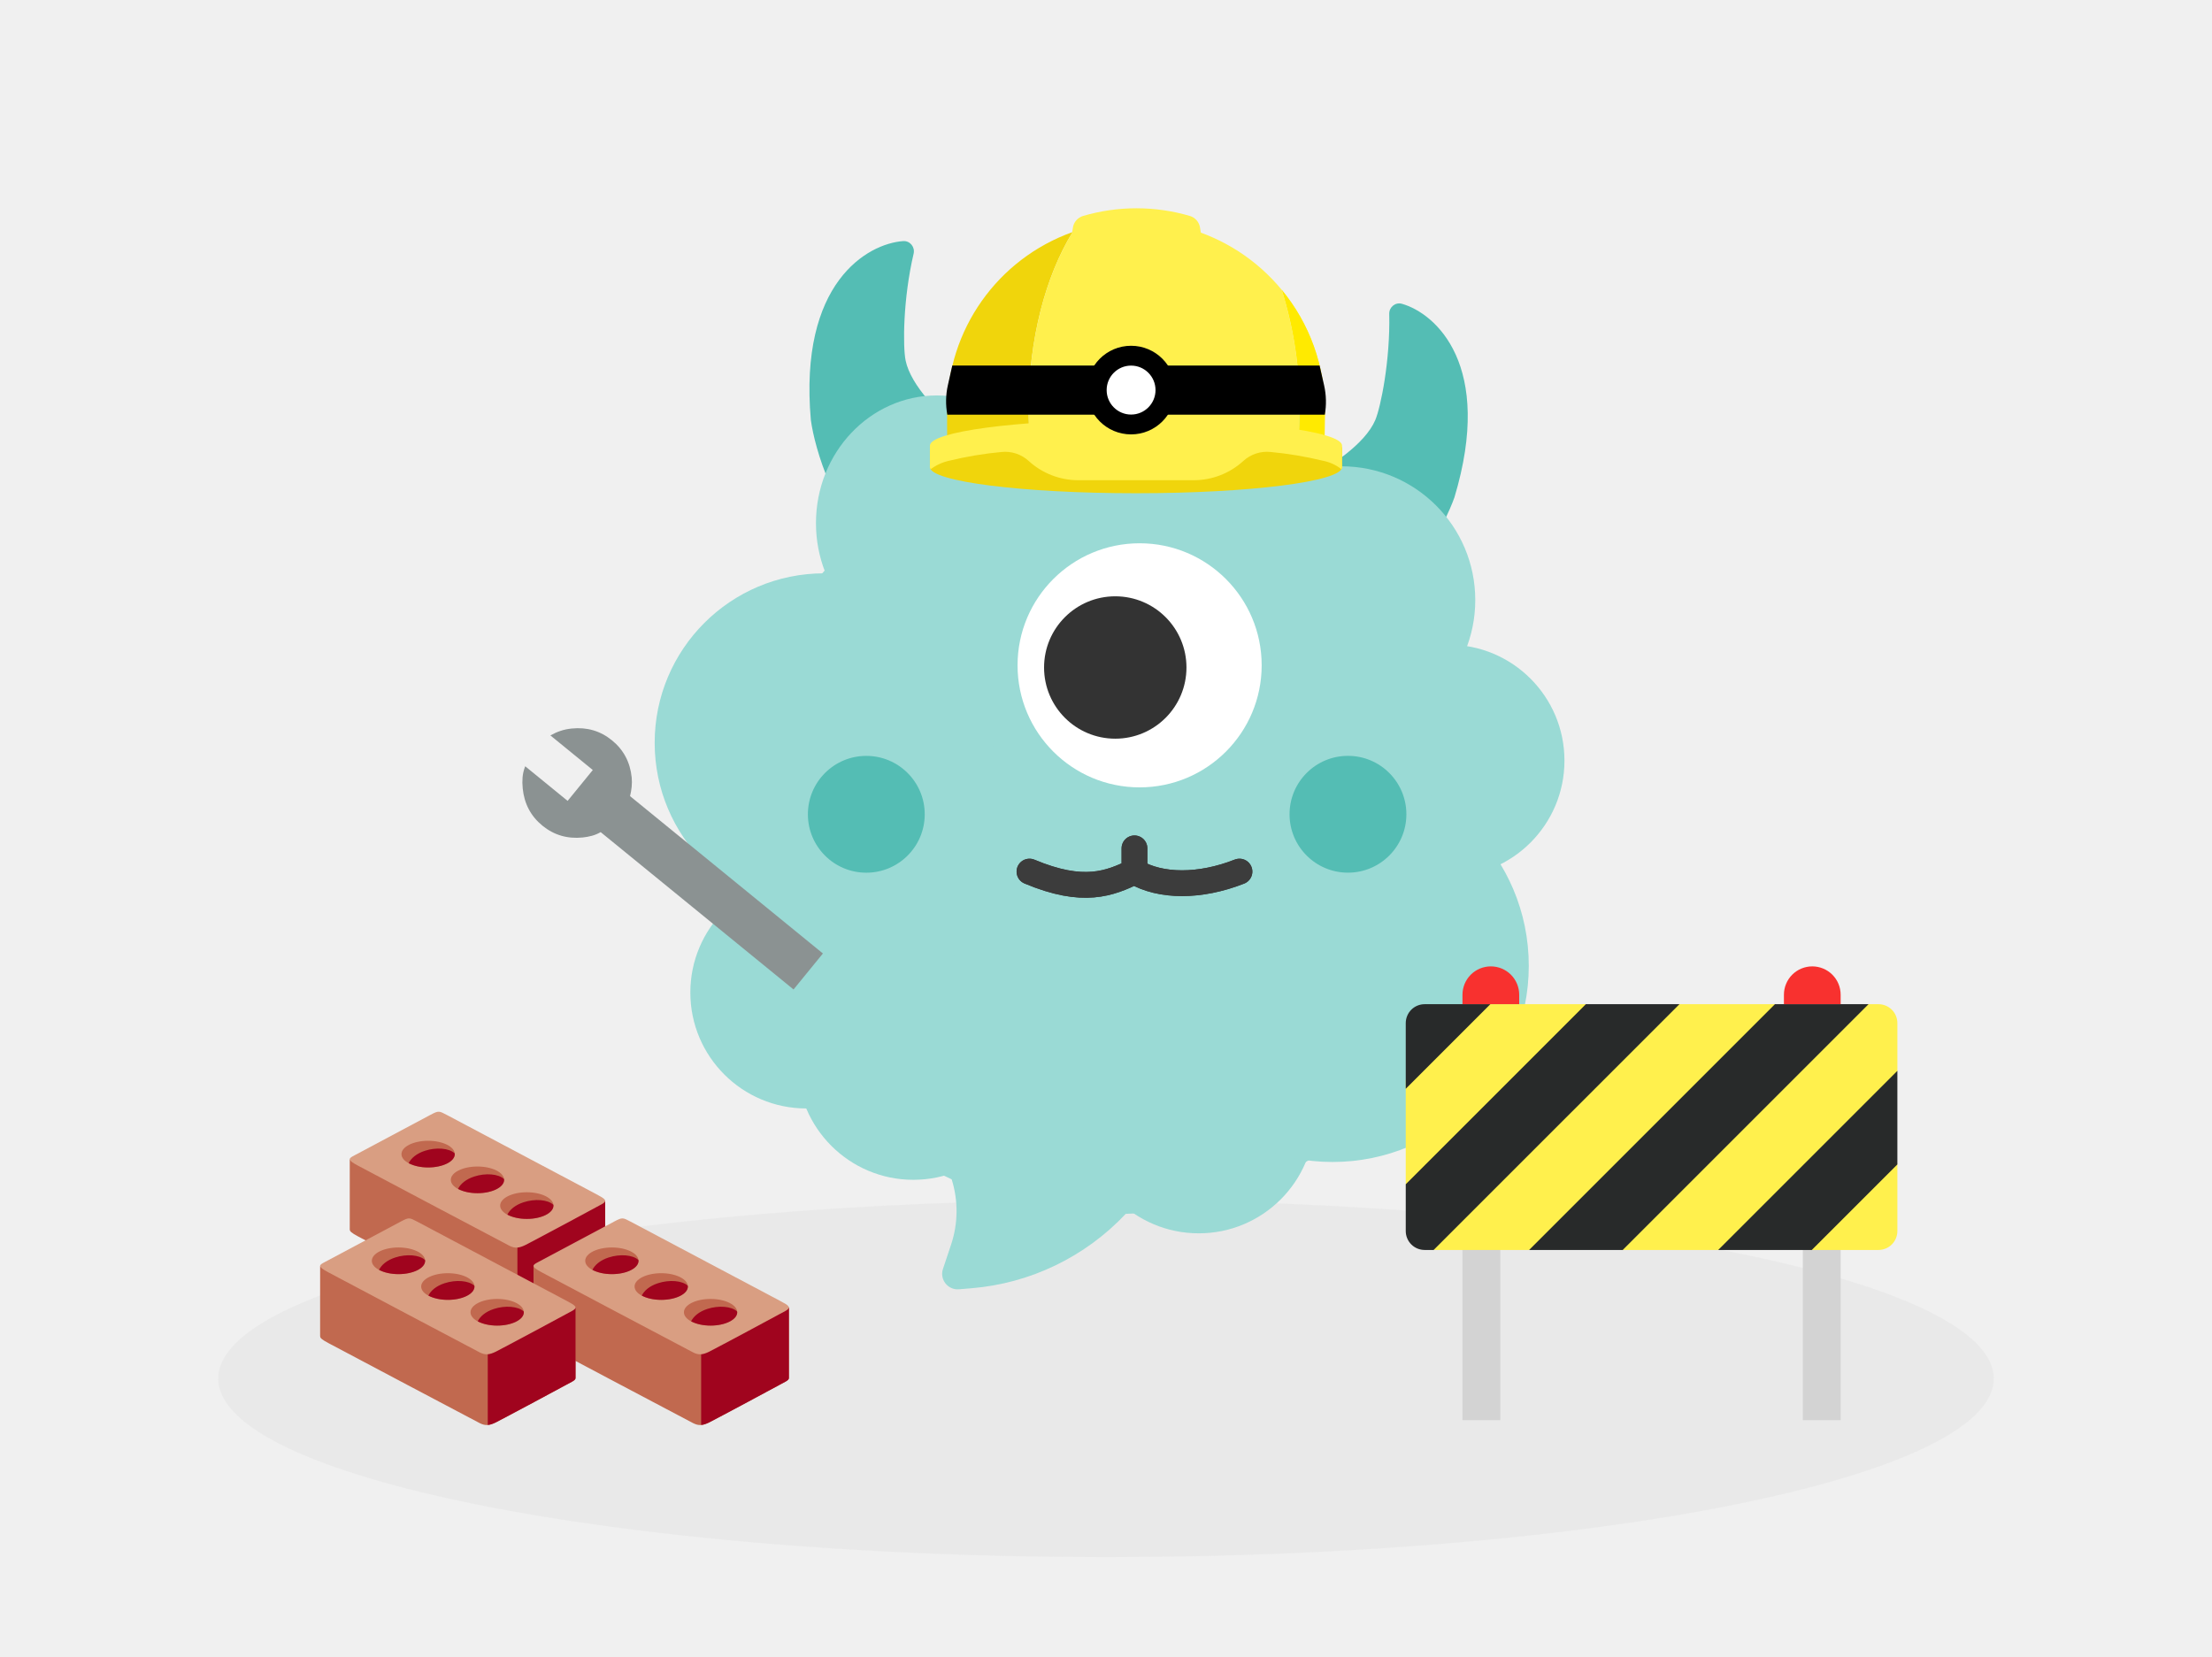
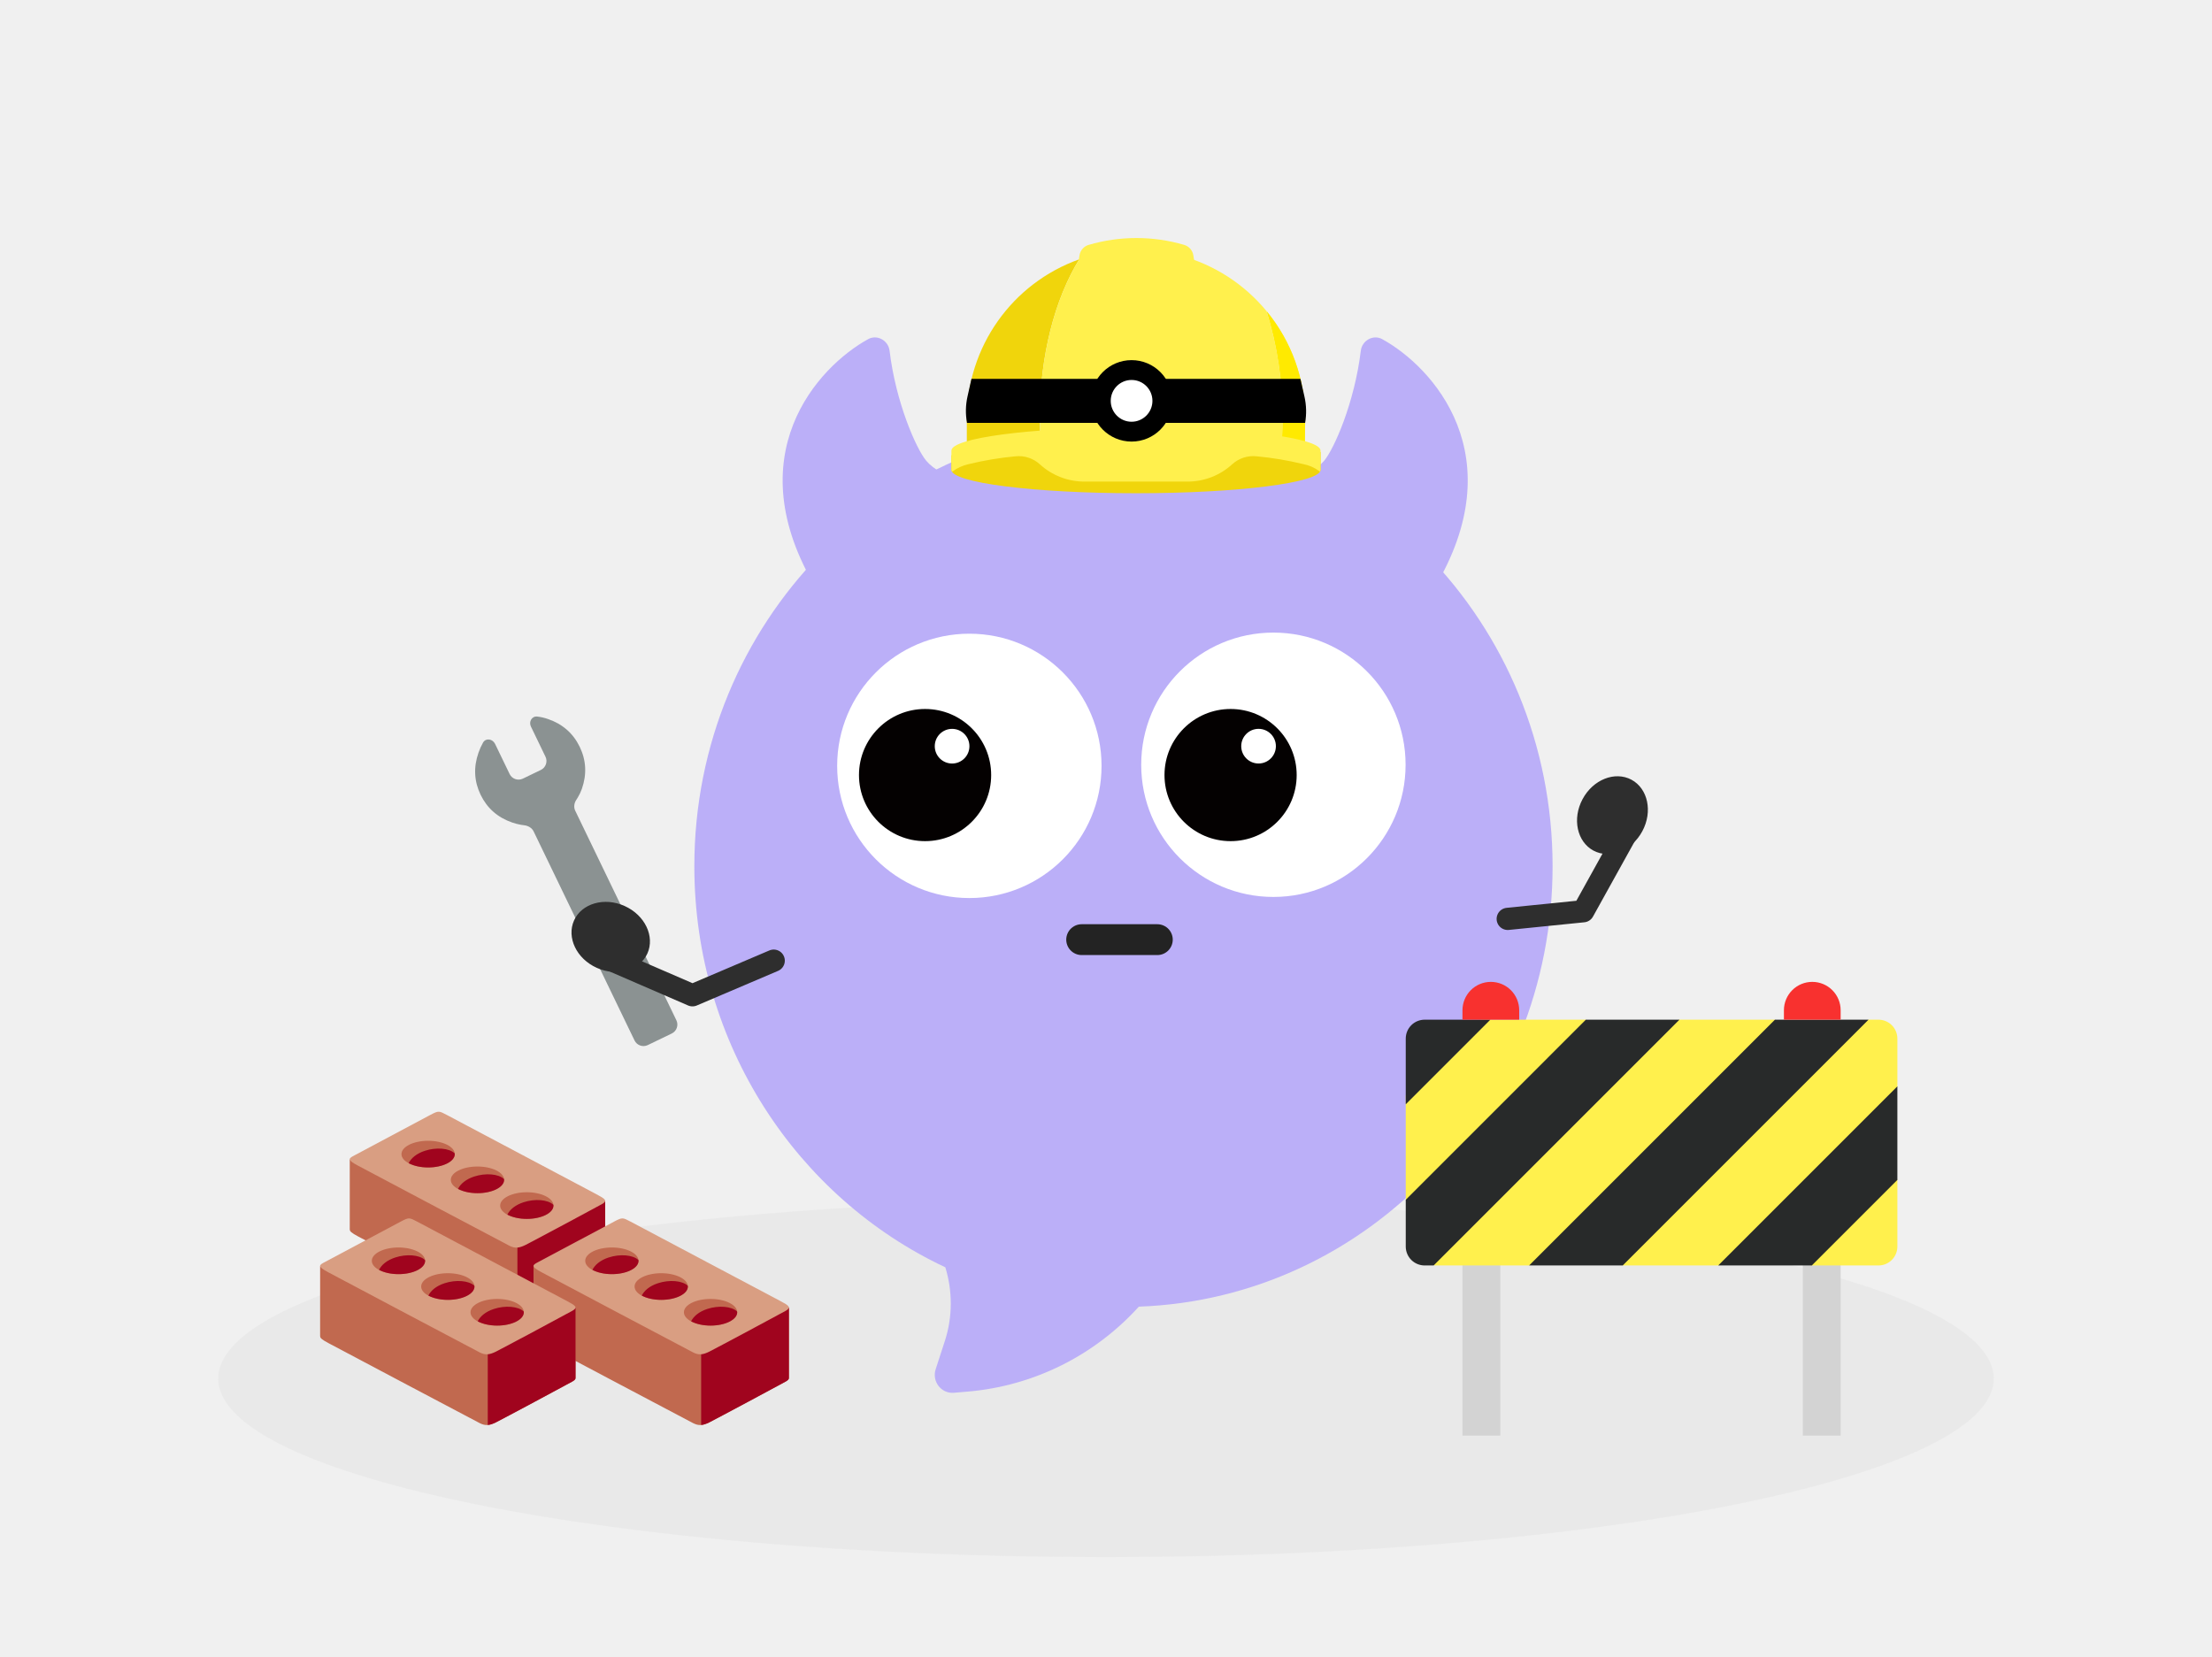
<svg xmlns="http://www.w3.org/2000/svg" width="223" height="167" viewBox="0 0 223 167" fill="none">
  <ellipse opacity="0.4" cx="111.5" cy="139" rx="89.5" ry="18" fill="#D9D9D9" fill-opacity="0.7" />
-   <g clip-path="url(#clip0_7429_42647)">
-     <path d="M35.261 116.907L61.009 121.095V128.196H61.006C61.015 128.305 60.912 128.411 60.683 128.541C60.152 128.842 53.5 132.402 52.975 132.66C52.322 132.98 51.923 133.02 51.364 132.742C50.907 132.514 37.315 125.312 36.076 124.653C35.446 124.318 35.239 124.134 35.273 123.982H35.26L35.261 116.907Z" fill="#C1694F" />
-     <path d="M61.009 121.095V128.195H61.006C61.015 128.304 60.912 128.411 60.683 128.541C60.152 128.842 53.5 132.402 52.975 132.659C52.66 132.814 52.405 132.9 52.162 132.919V121.095H61.009Z" fill="#A0041E" />
-     <path d="M45.05 112.419C44.264 112.012 44.237 111.961 43.407 112.402C42.578 112.843 36.216 116.235 35.748 116.484C35.154 116.801 34.936 116.915 36.076 117.522C37.315 118.18 50.907 125.383 51.364 125.61C51.923 125.888 52.322 125.849 52.975 125.528C53.5 125.271 60.152 121.711 60.683 121.409C61.282 121.07 61.035 120.894 60.121 120.409L45.05 112.419Z" fill="#D99E82" />
-     <path d="M53.11 122.9C51.626 122.9 50.423 122.298 50.423 121.556C50.423 120.814 51.626 120.212 53.11 120.212C54.594 120.212 55.797 120.814 55.797 121.556C55.797 122.298 54.594 122.9 53.11 122.9Z" fill="#C1694F" />
-     <path d="M52.779 121.222C53.925 120.845 55.227 120.952 55.779 121.469C55.783 121.498 55.797 121.526 55.797 121.555C55.797 122.297 54.594 122.899 53.11 122.899C52.334 122.899 51.64 122.732 51.15 122.469C51.393 121.964 51.943 121.496 52.779 121.222Z" fill="#A0041E" />
+   <g clip-path="url(#clip0_1863_50408)">
+     <path d="M35.261 116.906L61.01 121.094V128.195H61.007C61.016 128.304 60.913 128.41 60.683 128.54C60.152 128.841 53.5 132.401 52.976 132.659C52.322 132.979 51.923 133.019 51.365 132.741C50.907 132.513 37.315 125.311 36.077 124.653C35.446 124.317 35.239 124.133 35.274 123.981H35.261L35.261 116.906Z" fill="#C1694F" />
+     <path d="M61.01 121.096V128.196H61.007C61.016 128.305 60.913 128.412 60.683 128.542C60.152 128.843 53.5 132.402 52.976 132.66C52.66 132.815 52.405 132.901 52.162 132.92V121.096H61.01Z" fill="#A0041E" />
+     <path d="M45.05 112.419C44.265 112.012 44.238 111.961 43.408 112.402C42.578 112.843 36.217 116.235 35.749 116.484C35.154 116.801 34.936 116.915 36.077 117.522C37.315 118.18 50.907 125.383 51.364 125.61C51.923 125.888 52.322 125.849 52.976 125.528C53.5 125.271 60.152 121.711 60.683 121.409C61.282 121.07 61.035 120.894 60.122 120.409L45.05 112.419Z" fill="#D99E82" />
+     <path d="M53.11 122.899C51.626 122.899 50.423 122.297 50.423 121.555C50.423 120.813 51.626 120.211 53.11 120.211C54.594 120.211 55.797 120.813 55.797 121.555C55.797 122.297 54.594 122.899 53.11 122.899Z" fill="#C1694F" />
+     <path d="M52.779 121.221C53.925 120.844 55.227 120.951 55.779 121.468C55.783 121.497 55.797 121.525 55.797 121.554C55.797 122.297 54.594 122.898 53.11 122.898C52.334 122.898 51.64 122.731 51.15 122.468C51.393 121.963 51.943 121.495 52.779 121.221Z" fill="#A0041E" />
    <path d="M48.135 120.305C46.651 120.305 45.448 119.703 45.448 118.961C45.448 118.219 46.651 117.617 48.135 117.617C49.619 117.617 50.822 118.219 50.822 118.961C50.822 119.703 49.619 120.305 48.135 120.305Z" fill="#C1694F" />
-     <path d="M47.804 118.628C48.95 118.251 50.253 118.358 50.805 118.875C50.808 118.905 50.822 118.932 50.822 118.962C50.822 119.704 49.619 120.306 48.135 120.306C47.359 120.306 46.665 120.138 46.175 119.875C46.418 119.37 46.968 118.903 47.804 118.628Z" fill="#A0041E" />
+     <path d="M47.804 118.627C48.95 118.25 50.253 118.357 50.805 118.875C50.808 118.904 50.822 118.931 50.822 118.961C50.822 119.703 49.619 120.305 48.135 120.305C47.359 120.305 46.665 120.137 46.175 119.874C46.418 119.369 46.968 118.902 47.804 118.627Z" fill="#A0041E" />
    <path d="M43.161 117.711C41.677 117.711 40.474 117.11 40.474 116.367C40.474 115.625 41.677 115.023 43.161 115.023C44.645 115.023 45.848 115.625 45.848 116.367C45.848 117.11 44.645 117.711 43.161 117.711Z" fill="#C1694F" />
    <path d="M42.83 116.033C43.976 115.656 45.278 115.764 45.83 116.281C45.834 116.31 45.848 116.338 45.848 116.367C45.848 117.109 44.645 117.711 43.161 117.711C42.384 117.711 41.691 117.544 41.2 117.281C41.444 116.775 41.993 116.308 42.83 116.033Z" fill="#A0041E" />
  </g>
-   <g clip-path="url(#clip1_7429_42647)">
+   <g clip-path="url(#clip1_1863_50408)">
    <path d="M53.786 127.664L79.534 131.852V138.953H79.531C79.54 139.061 79.437 139.168 79.208 139.298C78.677 139.599 72.025 143.159 71.5 143.417C70.847 143.737 70.448 143.777 69.889 143.498C69.432 143.271 55.84 136.068 54.601 135.41C53.971 135.075 53.764 134.891 53.798 134.739H53.785L53.786 127.664Z" fill="#C1694F" />
-     <path d="M79.534 131.852V138.952H79.531C79.54 139.061 79.437 139.168 79.208 139.298C78.677 139.599 72.025 143.158 71.5 143.416C71.185 143.571 70.93 143.656 70.686 143.676V131.852H79.534Z" fill="#A0041E" />
-     <path d="M63.575 123.176C62.789 122.769 62.762 122.718 61.932 123.159C61.103 123.6 54.741 126.992 54.273 127.241C53.678 127.558 53.461 127.672 54.601 128.279C55.84 128.937 69.432 136.139 69.889 136.367C70.448 136.645 70.847 136.605 71.5 136.285C72.025 136.028 78.677 132.468 79.208 132.166C79.807 131.827 79.56 131.651 78.646 131.166L63.575 123.176Z" fill="#D99E82" />
-     <path d="M71.635 133.656C70.151 133.656 68.948 133.055 68.948 132.313C68.948 131.57 70.151 130.969 71.635 130.969C73.119 130.969 74.322 131.57 74.322 132.313C74.322 133.055 73.119 133.656 71.635 133.656Z" fill="#C1694F" />
-     <path d="M71.304 131.978C72.45 131.602 73.752 131.709 74.304 132.226C74.308 132.255 74.322 132.283 74.322 132.312C74.322 133.054 73.119 133.656 71.635 133.656C70.858 133.656 70.165 133.489 69.674 133.226C69.918 132.721 70.468 132.253 71.304 131.978Z" fill="#A0041E" />
-     <path d="M66.66 131.062C65.176 131.062 63.973 130.46 63.973 129.718C63.973 128.976 65.176 128.374 66.66 128.374C68.144 128.374 69.347 128.976 69.347 129.718C69.347 130.46 68.144 131.062 66.66 131.062Z" fill="#C1694F" />
-     <path d="M66.329 129.385C67.475 129.008 68.778 129.115 69.33 129.632C69.333 129.662 69.347 129.689 69.347 129.719C69.347 130.461 68.144 131.062 66.66 131.062C65.884 131.062 65.19 130.895 64.7 130.632C64.943 130.127 65.493 129.659 66.329 129.385Z" fill="#A0041E" />
-     <path d="M61.685 128.468C60.202 128.468 58.998 127.866 58.998 127.124C58.998 126.382 60.202 125.78 61.685 125.78C63.169 125.78 64.373 126.382 64.373 127.124C64.373 127.866 63.169 128.468 61.685 128.468Z" fill="#C1694F" />
-     <path d="M61.355 126.79C62.501 126.413 63.803 126.521 64.355 127.038C64.359 127.067 64.373 127.095 64.373 127.124C64.373 127.866 63.17 128.468 61.685 128.468C60.909 128.468 60.216 128.3 59.725 128.037C59.968 127.532 60.518 127.065 61.355 126.79Z" fill="#A0041E" />
+     <path d="M79.534 131.854V138.954H79.531C79.54 139.063 79.437 139.17 79.208 139.3C78.677 139.601 72.025 143.16 71.5 143.418C71.185 143.573 70.93 143.658 70.686 143.678V131.854H79.534Z" fill="#A0041E" />
+     <path d="M63.575 123.177C62.789 122.77 62.762 122.718 61.932 123.16C61.103 123.601 54.741 126.993 54.273 127.242C53.678 127.559 53.461 127.673 54.601 128.279C55.84 128.938 69.432 136.14 69.889 136.368C70.448 136.646 70.847 136.606 71.5 136.286C72.025 136.029 78.677 132.469 79.208 132.167C79.807 131.828 79.56 131.652 78.646 131.167L63.575 123.177Z" fill="#D99E82" />
+     <path d="M71.634 133.656C70.15 133.656 68.947 133.055 68.947 132.313C68.947 131.57 70.15 130.969 71.634 130.969C73.118 130.969 74.321 131.57 74.321 132.313C74.321 133.055 73.118 133.656 71.634 133.656Z" fill="#C1694F" />
+     <path d="M71.303 131.978C72.449 131.602 73.752 131.709 74.304 132.226C74.307 132.255 74.321 132.283 74.321 132.312C74.321 133.054 73.118 133.656 71.634 133.656C70.858 133.656 70.164 133.489 69.674 133.226C69.917 132.721 70.467 132.253 71.303 131.978Z" fill="#A0041E" />
+     <path d="M66.66 131.063C65.176 131.063 63.973 130.461 63.973 129.719C63.973 128.977 65.176 128.375 66.66 128.375C68.144 128.375 69.347 128.977 69.347 129.719C69.347 130.461 68.144 131.063 66.66 131.063Z" fill="#C1694F" />
+     <path d="M66.329 129.385C67.475 129.008 68.777 129.115 69.329 129.632C69.333 129.662 69.347 129.689 69.347 129.719C69.347 130.461 68.144 131.062 66.66 131.062C65.883 131.062 65.189 130.895 64.699 130.632C64.943 130.127 65.493 129.659 66.329 129.385Z" fill="#A0041E" />
+     <path d="M61.685 128.469C60.201 128.469 58.998 127.867 58.998 127.125C58.998 126.383 60.201 125.781 61.685 125.781C63.169 125.781 64.372 126.383 64.372 127.125C64.372 127.867 63.169 128.469 61.685 128.469Z" fill="#C1694F" />
+     <path d="M61.354 126.791C62.5 126.414 63.802 126.521 64.355 127.039C64.358 127.068 64.372 127.096 64.372 127.125C64.372 127.867 63.169 128.469 61.685 128.469C60.909 128.469 60.216 128.301 59.725 128.038C59.968 127.533 60.518 127.066 61.354 126.791Z" fill="#A0041E" />
  </g>
-   <g clip-path="url(#clip2_7429_42647)">
+   <g clip-path="url(#clip2_1863_50408)">
    <path d="M32.273 127.664L58.022 131.852V138.953H58.019C58.027 139.061 57.924 139.168 57.695 139.298C57.164 139.599 50.512 143.159 49.987 143.417C49.334 143.737 48.935 143.777 48.376 143.498C47.919 143.271 34.327 136.068 33.088 135.41C32.458 135.075 32.251 134.891 32.286 134.739H32.272L32.273 127.664Z" fill="#C1694F" />
-     <path d="M58.022 131.852V138.952H58.019C58.027 139.061 57.924 139.168 57.695 139.298C57.164 139.599 50.512 143.158 49.987 143.416C49.672 143.571 49.417 143.656 49.174 143.676V131.852H58.022Z" fill="#A0041E" />
-     <path d="M42.062 123.176C41.276 122.769 41.249 122.718 40.42 123.159C39.59 123.6 33.228 126.992 32.76 127.241C32.166 127.558 31.948 127.672 33.088 128.279C34.327 128.937 47.919 136.139 48.376 136.367C48.935 136.645 49.334 136.605 49.987 136.285C50.512 136.028 57.164 132.468 57.695 132.166C58.294 131.827 58.047 131.651 57.133 131.166L42.062 123.176Z" fill="#D99E82" />
+     <path d="M58.022 131.854V138.954H58.019C58.027 139.063 57.924 139.17 57.695 139.3C57.164 139.601 50.512 143.16 49.987 143.418C49.672 143.573 49.417 143.658 49.174 143.678V131.854H58.022Z" fill="#A0041E" />
+     <path d="M42.062 123.177C41.276 122.77 41.249 122.718 40.42 123.16C39.59 123.601 33.228 126.993 32.76 127.242C32.166 127.559 31.948 127.673 33.088 128.279C34.327 128.938 47.919 136.14 48.376 136.368C48.935 136.646 49.334 136.606 49.987 136.286C50.512 136.029 57.164 132.469 57.695 132.167C58.294 131.828 58.047 131.652 57.133 131.167L42.062 123.177Z" fill="#D99E82" />
    <path d="M50.122 133.656C48.638 133.656 47.435 133.055 47.435 132.313C47.435 131.57 48.638 130.969 50.122 130.969C51.606 130.969 52.809 131.57 52.809 132.313C52.809 133.055 51.606 133.656 50.122 133.656Z" fill="#C1694F" />
-     <path d="M49.791 131.978C50.937 131.602 52.239 131.709 52.792 132.226C52.795 132.255 52.809 132.283 52.809 132.312C52.809 133.054 51.606 133.656 50.122 133.656C49.346 133.656 48.652 133.489 48.162 133.226C48.405 132.721 48.955 132.253 49.791 131.978Z" fill="#A0041E" />
-     <path d="M45.148 131.062C43.663 131.062 42.46 130.46 42.46 129.718C42.46 128.976 43.663 128.374 45.148 128.374C46.632 128.374 47.834 128.976 47.834 129.718C47.834 130.46 46.632 131.062 45.148 131.062Z" fill="#C1694F" />
-     <path d="M44.817 129.385C45.962 129.008 47.265 129.115 47.817 129.632C47.821 129.662 47.834 129.689 47.834 129.719C47.834 130.461 46.632 131.062 45.148 131.062C44.371 131.062 43.677 130.895 43.187 130.632C43.43 130.127 43.98 129.659 44.817 129.385Z" fill="#A0041E" />
-     <path d="M40.173 128.468C38.689 128.468 37.486 127.866 37.486 127.124C37.486 126.382 38.689 125.78 40.173 125.78C41.657 125.78 42.86 126.382 42.86 127.124C42.86 127.866 41.657 128.468 40.173 128.468Z" fill="#C1694F" />
-     <path d="M39.842 126.79C40.988 126.413 42.29 126.521 42.842 127.038C42.846 127.067 42.86 127.095 42.86 127.124C42.86 127.866 41.657 128.468 40.173 128.468C39.397 128.468 38.703 128.3 38.212 128.037C38.456 127.532 39.006 127.065 39.842 126.79Z" fill="#A0041E" />
+     <path d="M49.791 131.978C50.937 131.602 52.239 131.709 52.791 132.226C52.795 132.255 52.809 132.283 52.809 132.312C52.809 133.054 51.606 133.656 50.122 133.656C49.345 133.656 48.651 133.489 48.161 133.226C48.404 132.721 48.955 132.253 49.791 131.978Z" fill="#A0041E" />
+     <path d="M45.147 131.063C43.663 131.063 42.46 130.461 42.46 129.719C42.46 128.977 43.663 128.375 45.147 128.375C46.631 128.375 47.834 128.977 47.834 129.719C47.834 130.461 46.631 131.063 45.147 131.063Z" fill="#C1694F" />
+     <path d="M44.816 129.385C45.962 129.008 47.264 129.115 47.816 129.632C47.82 129.662 47.834 129.689 47.834 129.719C47.834 130.461 46.631 131.062 45.147 131.062C44.371 131.062 43.677 130.895 43.187 130.632C43.43 130.127 43.98 129.659 44.816 129.385Z" fill="#A0041E" />
+     <path d="M40.172 128.469C38.688 128.469 37.485 127.867 37.485 127.125C37.485 126.383 38.688 125.781 40.172 125.781C41.656 125.781 42.859 126.383 42.859 127.125C42.859 127.867 41.656 128.469 40.172 128.469Z" fill="#C1694F" />
+     <path d="M39.842 126.791C40.987 126.414 42.29 126.521 42.842 127.039C42.846 127.068 42.859 127.096 42.859 127.125C42.859 127.867 41.657 128.469 40.172 128.469C39.396 128.469 38.703 128.301 38.212 128.038C38.455 127.533 39.005 127.066 39.842 126.791Z" fill="#A0041E" />
  </g>
-   <path d="M81.746 42.355C80.52 28.513 87.454 24.555 91.074 24.307C91.751 24.274 92.261 24.917 92.106 25.577C91.029 30.152 91.018 34.962 91.295 36.333C91.811 38.889 94.851 41.941 96.994 43.488C97.693 43.993 98.087 45.55 97.526 46.206C94.643 49.578 91.616 52.728 90.51 55.797C90.241 56.544 89.281 56.926 88.712 56.372C84.102 51.888 82.153 45.311 81.746 42.355Z" fill="#54BDB4" />
-   <path d="M146.627 50.149C150.628 36.842 144.748 31.588 141.308 30.624C140.661 30.456 140.039 30.974 140.054 31.642C140.164 36.342 139.193 41.064 138.647 42.353C137.629 44.752 134.078 47.134 131.697 48.223C130.916 48.581 130.217 50.017 130.625 50.772C132.714 54.641 134.987 58.321 135.436 61.541C135.547 62.331 136.418 62.902 137.087 62.466C142.426 58.99 145.634 52.957 146.627 50.149Z" fill="#54BDB4" />
-   <path d="M112.103 44.596C133.591 44.596 151.011 62.017 151.011 83.507C151.011 104.533 134.335 121.661 113.488 122.391C109.421 126.717 103.888 129.397 97.95 129.89L96.675 129.995C95.557 130.088 94.709 129.008 95.064 127.944L95.888 125.474C96.606 123.318 96.606 121.023 95.942 118.912C82.52 112.775 73.194 99.231 73.193 83.507C73.193 62.017 90.614 44.596 112.103 44.596Z" fill="#9ADAD5" />
-   <ellipse cx="94.455" cy="52.745" rx="12.195" ry="12.874" fill="#9ADAD5" />
-   <ellipse cx="81.286" cy="100.072" rx="11.69" ry="11.691" fill="#9ADAD5" />
-   <ellipse cx="119.053" cy="53.311" rx="17.085" ry="17.086" fill="#9ADAD5" />
-   <ellipse cx="135.239" cy="60.505" rx="13.488" ry="13.489" fill="#9ADAD5" />
-   <ellipse cx="146.029" cy="76.691" rx="11.69" ry="11.691" fill="#9ADAD5" />
-   <ellipse cx="120.851" cy="112.662" rx="11.69" ry="11.691" fill="#9ADAD5" />
-   <ellipse cx="92.077" cy="107.266" rx="11.69" ry="11.691" fill="#9ADAD5" />
-   <ellipse cx="83.085" cy="74.893" rx="17.085" ry="17.086" fill="#9ADAD5" />
-   <ellipse cx="134.339" cy="97.376" rx="19.783" ry="19.784" fill="#9ADAD5" />
-   <ellipse cx="87.336" cy="82.103" rx="5.889" ry="5.889" fill="#54BDB4" />
-   <ellipse cx="135.893" cy="82.1" rx="5.889" ry="5.889" fill="#54BDB4" />
-   <path d="M124.955 87.88C120.986 89.442 117.017 89.442 114.37 87.88M114.37 85.537C114.37 87.099 114.37 87.099 114.37 87.88M114.37 87.88C111.87 89.074 109.249 90.174 103.786 87.88" stroke="#3C3C3C" stroke-width="2.6" stroke-linecap="round" stroke-linejoin="round" />
-   <path d="M124.955 87.88C120.986 89.442 117.017 89.442 114.37 87.88M114.37 85.537C114.37 87.099 114.37 87.099 114.37 87.88M114.37 87.88C111.87 89.074 109.249 90.174 103.786 87.88" stroke="#3C3C3C" stroke-width="2.6" stroke-linecap="round" stroke-linejoin="round" />
-   <ellipse cx="114.889" cy="67.083" rx="12.305" ry="12.306" fill="white" />
-   <ellipse cx="112.434" cy="67.302" rx="7.178" ry="7.178" fill="#333333" />
-   <path d="M135.305 45.093C135.305 45.093 128.974 44.156 125.629 43.887C122.416 43.629 118.61 43.48 114.525 43.48C110.441 43.48 106.635 43.629 103.423 43.887C100.077 44.159 93.747 45.461 93.747 45.461V47.096C93.747 48.55 103.051 49.732 114.525 49.732C126 49.732 135.304 48.55 135.304 47.096L135.305 45.093ZM108.137 23.396C100.549 26.1 95.483 33.284 95.482 41.338V44.036C98.19 43.389 100.95 42.989 103.73 42.84C103.711 42.319 103.702 41.797 103.701 41.276C103.704 34.198 105.412 27.829 108.137 23.396Z" fill="#F0D50C" />
-   <path d="M133.568 41.339C133.574 36.919 132.037 32.636 129.221 29.23C130.442 33.128 131.05 37.193 131.024 41.278C131.024 42.021 131.005 42.756 130.967 43.483C131.833 43.616 132.692 43.798 133.538 44.028L133.568 41.339Z" fill="#FFF04D" />
-   <path d="M133.568 41.339C133.574 36.919 132.037 32.636 129.221 29.23C130.442 33.128 131.05 37.193 131.024 41.278C131.024 42.021 131.005 42.756 130.967 43.483C131.833 43.616 132.692 43.798 133.538 44.028L133.568 41.339Z" fill="#FFEA00" />
-   <path d="M129.221 29.229C124.119 23.044 115.692 20.714 108.138 23.397C105.411 27.83 103.704 34.199 103.704 41.278C103.704 41.803 103.713 42.324 103.733 42.842C106.568 42.623 109.851 42.487 113.366 42.463H114.527C120.026 42.397 125.521 42.739 130.969 43.487C131.006 42.76 131.025 42.025 131.026 41.282C131.052 37.195 130.443 33.129 129.221 29.229Z" fill="#FFF04D" />
-   <path d="M122.185 30.488L120.978 22.945C120.936 22.674 120.818 22.419 120.637 22.212C120.456 22.005 120.221 21.853 119.957 21.774C116.441 20.742 112.702 20.742 109.185 21.774C108.922 21.853 108.686 22.005 108.506 22.212C108.325 22.419 108.207 22.674 108.165 22.945L106.957 30.488M114.527 42.302H113.365C102.43 42.379 93.748 43.527 93.748 44.933V46.971C93.73 47.09 93.756 47.212 93.82 47.314C94.375 46.897 95.013 46.604 95.692 46.454C97.419 46.034 99.175 45.74 100.945 45.575C101.442 45.52 101.945 45.572 102.421 45.727C102.896 45.883 103.333 46.137 103.702 46.474C105.069 47.726 106.855 48.42 108.709 48.42H120.341C122.195 48.42 123.981 47.726 125.349 46.474C125.718 46.137 126.155 45.882 126.63 45.727C127.106 45.571 127.609 45.519 128.106 45.574C129.876 45.739 131.631 46.033 133.359 46.454C134.001 46.577 134.608 46.843 135.134 47.231C135.164 47.261 135.199 47.287 135.225 47.314C135.29 47.211 135.315 47.089 135.298 46.969V44.931C135.304 43.482 126.001 42.302 114.527 42.302Z" fill="#FFF04D" />
-   <ellipse cx="114.029" cy="39.331" rx="3.463" ry="3.468" fill="white" stroke="black" stroke-width="2" />
-   <path d="M117.492 36.855H133.034L133.487 38.851C133.707 39.822 133.732 40.828 133.56 41.809H117.492V36.855Z" fill="black" />
-   <path d="M110.565 36.855H96.003L95.557 38.847C95.339 39.821 95.321 40.828 95.503 41.809H110.565V36.855Z" fill="black" />
-   <path d="M151.25 124.125H147.438V143.188H151.25V124.125ZM185.562 124.125H181.75V143.188H185.562V124.125Z" fill="#D3D3D3" />
-   <path d="M141.719 108.875L149.344 101.25H159.866L163.641 103.156L169.283 101.25H178.929L181.75 103.156L188.384 101.25H189.375C189.881 101.25 190.365 101.451 190.723 101.808C191.08 102.166 191.281 102.651 191.281 103.156V107.96L190.328 113.641L191.281 117.415V124.125C191.281 124.631 191.08 125.115 190.723 125.473C190.365 125.83 189.881 126.031 189.375 126.031H182.665L177.938 125.078L173.21 126.031H163.602L159.828 124.125L154.148 126.031H144.559L143.625 121.266L141.719 119.409V108.875Z" fill="#FFF04D" />
-   <path d="M150.249 101.25H143.625C143.119 101.25 142.635 101.451 142.277 101.808C141.92 102.166 141.719 102.651 141.719 103.156V109.78L150.249 101.25ZM144.53 126.031H143.625C143.119 126.031 142.635 125.83 142.277 125.473C141.92 125.115 141.719 124.631 141.719 124.125V119.407L159.876 101.25H169.312L144.53 126.031ZM163.593 126.031H154.157L178.938 101.25H188.374L163.593 126.031ZM182.655 126.031H173.22L191.281 107.97V117.405L182.655 126.031Z" fill="#282A2A" />
-   <path d="M150.297 97.438C149.539 97.438 148.811 97.739 148.275 98.275C147.739 98.811 147.438 99.538 147.438 100.297V101.25H153.156V100.297C153.156 99.538 152.855 98.811 152.319 98.275C151.783 97.739 151.055 97.438 150.297 97.438ZM182.703 97.438C181.945 97.438 181.217 97.739 180.681 98.275C180.145 98.811 179.844 99.538 179.844 100.297V101.25H185.562V100.297C185.562 99.538 185.261 98.811 184.725 98.275C184.189 97.739 183.461 97.438 182.703 97.438Z" fill="#F8312F" />
-   <path d="M82.961 96.137L80 99.766L60.556 83.901C60.281 84.061 59.99 84.183 59.681 84.267C59.373 84.351 59.061 84.409 58.748 84.441C57.203 84.598 55.848 84.201 54.682 83.248C53.516 82.296 52.855 81.048 52.698 79.505C52.657 79.112 52.652 78.735 52.682 78.376C52.712 78.017 52.8 77.645 52.947 77.26L57.224 80.751L59.763 77.639L55.485 74.149C55.834 73.955 56.182 73.801 56.527 73.687C56.873 73.572 57.242 73.495 57.634 73.456C59.176 73.298 60.531 73.696 61.698 74.648C62.865 75.601 63.527 76.848 63.684 78.391C63.714 78.706 63.713 79.023 63.68 79.343C63.647 79.663 63.593 79.973 63.517 80.271L67.406 83.444L71.036 86.406L82.961 96.137Z" fill="#8B9292" />
+   <path d="M82.324 59.392C74.204 45.956 82.419 36.988 87.542 34.184C88.45 33.703 89.558 34.339 89.681 35.36C90.312 40.607 92.383 45.274 93.374 46.451C94.875 48.233 98.75 49.241 102.189 49.638C104.168 49.867 106.481 53.174 105.609 54.965C103.582 59.133 101.668 63.098 101.241 66.272C101.047 67.719 99.841 69.152 98.403 68.899C89.914 67.406 84.237 62.114 82.324 59.392Z" fill="#BBAFF8" />
+   <path d="M144.545 59.394C152.665 45.958 144.45 36.99 139.328 34.185C138.419 33.705 137.311 34.341 137.188 35.362C136.557 40.609 134.487 45.276 133.495 46.453C131.994 48.235 128.119 49.243 124.68 49.64C122.701 49.869 120.389 53.176 121.26 54.968C123.287 59.135 125.201 63.1 125.628 66.274C125.822 67.721 127.029 69.154 128.466 68.901C136.955 67.408 142.633 62.116 144.545 59.394Z" fill="#BBAFF8" />
+   <path d="M113.261 42.904C137.153 42.904 156.522 62.8 156.522 87.342C156.522 111.35 137.986 130.908 114.812 131.747C110.334 136.686 104.195 139.745 97.572 140.31L96.157 140.43C94.897 140.537 93.93 139.288 94.326 138.066L95.255 135.206C96.045 132.774 96.04 130.176 95.302 127.779C80.373 120.773 69.999 105.302 69.999 87.342C69.999 62.8 89.368 42.904 113.261 42.904Z" fill="#BBAFF8" />
+   <path d="M67.723 104.206L65.305 105.373C64.808 105.613 64.21 105.404 63.97 104.907L53.798 83.831C53.617 83.456 53.219 83.245 52.805 83.204C52.72 83.195 52.635 83.183 52.549 83.169C52.234 83.114 51.928 83.035 51.63 82.931C50.164 82.421 49.104 81.487 48.45 80.131C47.797 78.775 47.725 77.364 48.236 75.9C48.366 75.526 48.52 75.183 48.699 74.87C48.981 74.379 49.665 74.497 49.911 75.007L51.376 78.042C51.616 78.54 52.214 78.748 52.711 78.508L54.526 77.632C55.023 77.392 55.232 76.794 54.992 76.297L53.523 73.254C53.285 72.761 53.623 72.183 54.167 72.248C54.528 72.29 54.895 72.376 55.268 72.506C56.731 73.016 57.791 73.949 58.446 75.306C59.1 76.663 59.172 78.073 58.661 79.538C58.556 79.835 58.421 80.122 58.256 80.398C58.203 80.487 58.148 80.573 58.093 80.658C57.878 80.982 57.824 81.394 57.992 81.744L59.897 85.691L61.933 89.91L68.189 102.871C68.429 103.368 68.22 103.966 67.723 104.206Z" fill="#8B9292" />
+   <circle cx="97.724" cy="77.221" r="13.327" fill="white" />
+   <circle cx="93.26" cy="78.148" r="6.663" fill="#040101" />
+   <circle cx="95.984" cy="75.237" r="1.747" fill="white" />
+   <circle cx="128.376" cy="77.11" r="13.327" fill="white" />
+   <circle cx="124.06" cy="78.148" r="6.663" fill="#040101" />
+   <circle cx="126.88" cy="75.235" r="1.747" fill="white" />
+   <path d="M109.047 94.742H116.674" stroke="#232323" stroke-width="3.11" stroke-linecap="round" />
+   <path d="M78.001 96.861L69.81 100.351L61.752 96.86" stroke="#2E2E2E" stroke-width="2.239" stroke-linecap="round" stroke-linejoin="round" />
+   <path d="M58.077 92.894C57.366 94.472 58.294 96.496 60.257 97.381C62.219 98.266 64.351 97.621 65.062 96.044C65.773 94.467 64.845 92.441 62.883 91.556C60.92 90.671 58.788 91.317 58.077 92.894Z" fill="#2E2E2E" stroke="#2E2E2E" stroke-width="0.448" />
+   <path d="M151.999 92.649L159.614 91.878L163.873 84.197" stroke="#2E2E2E" stroke-width="2.239" stroke-linecap="round" stroke-linejoin="round" />
+   <path d="M164.366 78.813C165.891 79.629 166.39 81.8 165.374 83.698C164.358 85.596 162.275 86.384 160.75 85.568C159.224 84.751 158.725 82.58 159.741 80.682C160.757 78.784 162.84 77.996 164.366 78.813Z" fill="#2E2E2E" stroke="#2E2E2E" stroke-width="0.448" />
+   <path d="M133.133 45.578C133.133 45.578 127.464 44.738 124.468 44.497C121.591 44.266 118.181 44.133 114.524 44.133C110.866 44.133 107.457 44.266 104.581 44.497C101.584 44.741 95.915 45.907 95.915 45.907V47.372C95.915 48.674 104.247 49.732 114.524 49.732C124.8 49.732 133.132 48.674 133.132 47.372L133.133 45.578ZM108.802 26.146C102.007 28.568 97.469 35.001 97.469 42.215V44.631C99.894 44.051 102.366 43.693 104.856 43.56C104.839 43.093 104.83 42.626 104.829 42.159C104.832 35.82 106.362 30.117 108.802 26.146Z" fill="#F0D50C" />
+   <path d="M131.579 42.216C131.585 38.258 130.208 34.422 127.687 31.371C128.78 34.863 129.324 38.503 129.301 42.161C129.301 42.827 129.284 43.486 129.25 44.136C130.026 44.255 130.795 44.419 131.552 44.624L131.579 42.216Z" fill="#FFF04D" />
+   <path d="M131.579 42.216C131.585 38.258 130.208 34.422 127.687 31.371C128.78 34.863 129.324 38.503 129.301 42.161C129.301 42.827 129.284 43.486 129.25 44.136C130.026 44.255 130.795 44.419 131.552 44.624L131.579 42.216Z" fill="#FFEA00" />
+   <path d="M127.686 31.37C123.117 25.832 115.57 23.744 108.804 26.148C106.362 30.118 104.833 35.822 104.833 42.161C104.833 42.631 104.842 43.098 104.859 43.562C107.398 43.365 110.338 43.244 113.486 43.222H114.526C119.45 43.163 124.372 43.47 129.251 44.139C129.284 43.488 129.301 42.83 129.302 42.165C129.325 38.505 128.78 34.863 127.686 31.37Z" fill="#FFF04D" />
+   <path d="M121.385 32.498L120.304 25.742C120.267 25.499 120.161 25.271 119.999 25.085C119.837 24.9 119.626 24.764 119.389 24.693C116.24 23.769 112.892 23.769 109.743 24.693C109.507 24.764 109.296 24.9 109.134 25.085C108.972 25.271 108.866 25.499 108.829 25.742L107.747 32.498M114.527 43.078H113.486C103.692 43.146 95.917 44.175 95.917 45.434V47.259C95.901 47.366 95.924 47.475 95.981 47.566C96.479 47.193 97.05 46.93 97.658 46.797C99.205 46.42 100.778 46.157 102.363 46.009C102.808 45.96 103.259 46.007 103.684 46.146C104.11 46.285 104.501 46.513 104.832 46.815C106.056 47.936 107.656 48.557 109.316 48.557H119.734C121.394 48.557 122.994 47.935 124.218 46.815C124.549 46.512 124.94 46.284 125.366 46.145C125.792 46.006 126.242 45.959 126.688 46.008C128.273 46.156 129.845 46.419 131.392 46.796C131.967 46.907 132.51 47.144 132.982 47.492C133.009 47.519 133.04 47.542 133.064 47.566C133.121 47.474 133.144 47.365 133.129 47.257V45.432C133.134 44.134 124.803 43.078 114.527 43.078Z" fill="#FFF04D" />
+   <ellipse cx="114.079" cy="40.417" rx="3.102" ry="3.106" fill="white" stroke="black" stroke-width="2" />
+   <path d="M117.183 38.199H131.101L131.507 39.987C131.704 40.857 131.726 41.758 131.573 42.636H117.183V38.199Z" fill="black" />
+   <path d="M110.978 38.199H97.936L97.536 39.984C97.341 40.856 97.325 41.758 97.488 42.636H110.978V38.199Z" fill="black" />
+   <path d="M151.25 125.688H147.438V144.75H151.25V125.688ZM185.562 125.688H181.75V144.75H185.562V125.688Z" fill="#D3D3D3" />
+   <path d="M141.719 110.438L149.344 102.812H159.866L163.641 104.719L169.283 102.812H178.929L181.75 104.719L188.384 102.812H189.375C189.881 102.812 190.365 103.013 190.723 103.371C191.08 103.728 191.281 104.213 191.281 104.719V109.523L190.328 115.203L191.281 118.977V125.688C191.281 126.193 191.08 126.678 190.723 127.035C190.365 127.393 189.881 127.594 189.375 127.594H182.665L177.938 126.641L173.21 127.594H163.602L159.828 125.688L154.148 127.594H144.559L143.625 122.828L141.719 120.971V110.438Z" fill="#FFF04D" />
+   <path d="M150.249 102.812H143.625C143.119 102.812 142.635 103.013 142.277 103.371C141.92 103.728 141.719 104.213 141.719 104.719V111.343L150.249 102.812ZM144.53 127.594H143.625C143.119 127.594 142.635 127.393 142.277 127.035C141.92 126.678 141.719 126.193 141.719 125.688V120.97L159.876 102.812H169.312L144.53 127.594ZM163.593 127.594H154.157L178.938 102.812H188.374L163.593 127.594ZM182.655 127.594H173.22L191.281 109.532V118.968L182.655 127.594Z" fill="#282A2A" />
+   <path d="M150.297 99C149.539 99 148.811 99.301 148.275 99.838C147.739 100.374 147.438 101.101 147.438 101.859V102.812H153.156V101.859C153.156 101.101 152.855 100.374 152.319 99.838C151.783 99.301 151.055 99 150.297 99ZM182.703 99C181.945 99 181.217 99.301 180.681 99.838C180.145 100.374 179.844 101.101 179.844 101.859V102.812H185.562V101.859C185.562 101.101 185.261 100.374 184.725 99.838C184.189 99.301 183.461 99 182.703 99Z" fill="#F8312F" />
  <defs>
-     <clipPath id="clip0_7429_42647">
-       <rect width="26.293" height="26.293" fill="white" transform="translate(34.9878 109)" />
+     <clipPath id="clip0_1863_50408">
+       <rect width="26.293" height="26.293" fill="white" transform="translate(34.9883 109)" />
    </clipPath>
-     <clipPath id="clip1_7429_42647">
-       <rect width="26.293" height="26.293" fill="white" transform="translate(53.5127 119.757)" />
+     <clipPath id="clip1_1863_50408">
+       <rect width="26.293" height="26.293" fill="white" transform="translate(53.5127 119.758)" />
    </clipPath>
-     <clipPath id="clip2_7429_42647">
-       <rect width="26.293" height="26.293" fill="white" transform="translate(32 119.757)" />
+     <clipPath id="clip2_1863_50408">
+       <rect width="26.293" height="26.293" fill="white" transform="translate(32 119.758)" />
    </clipPath>
  </defs>
</svg>
